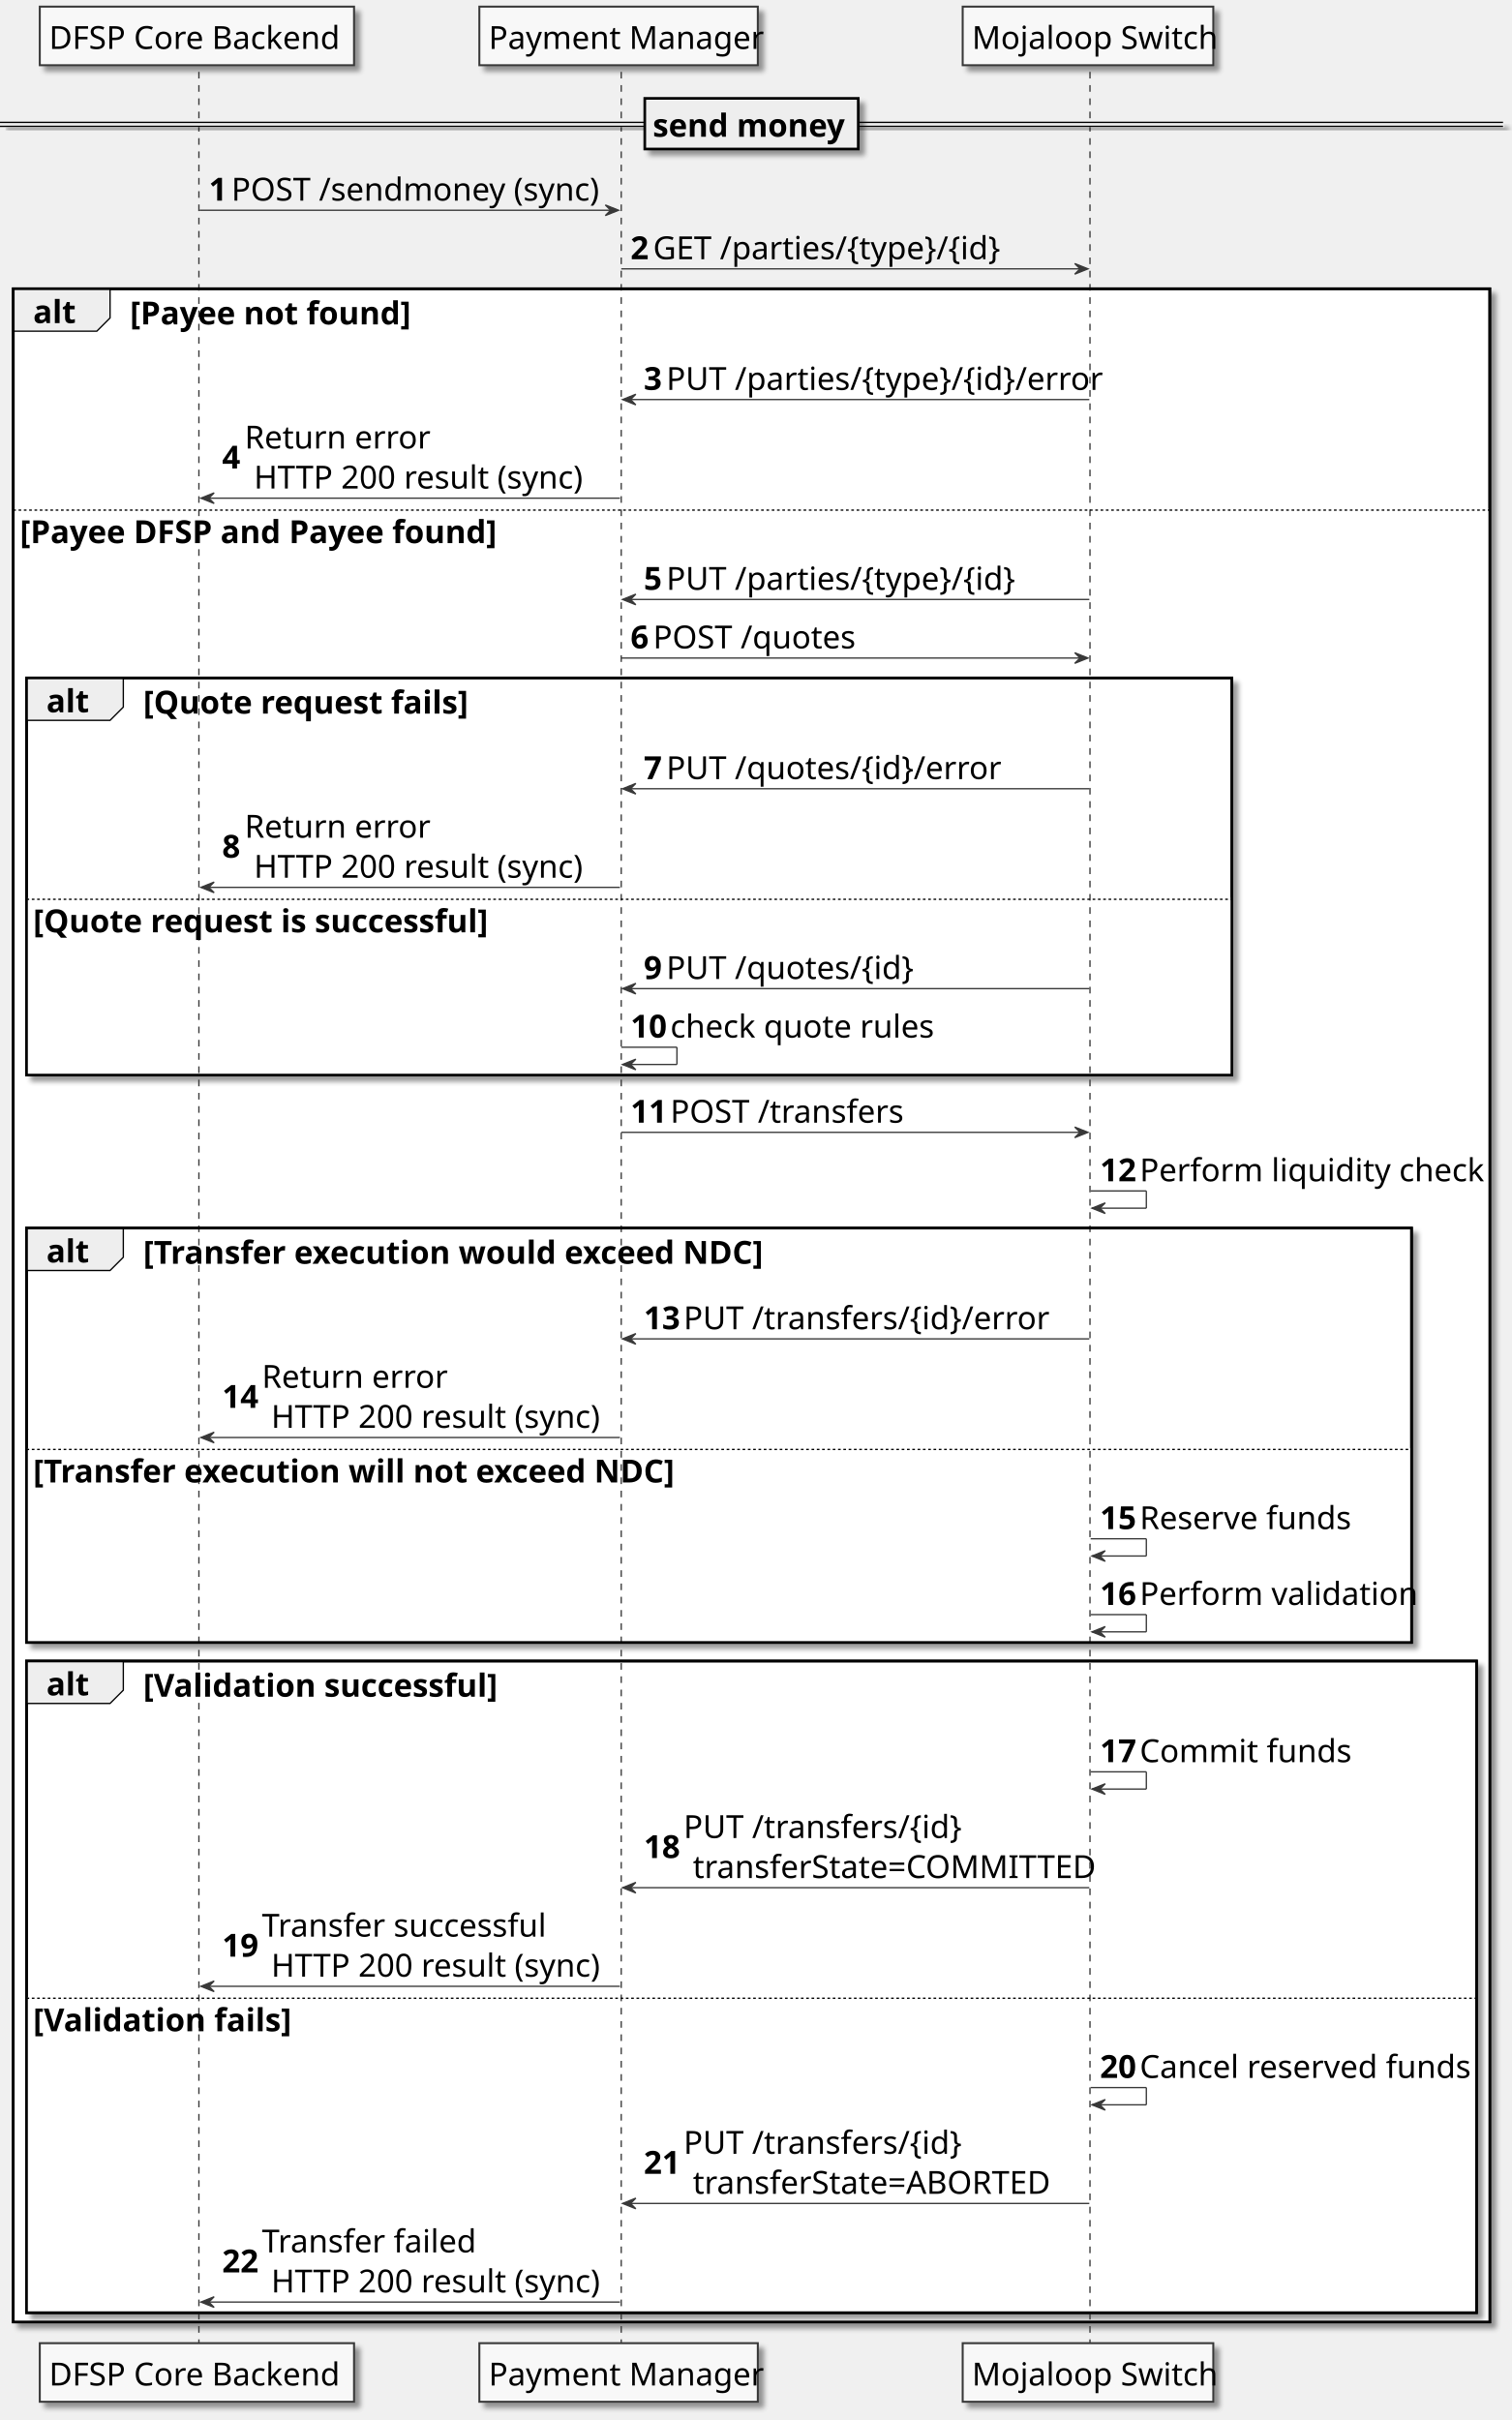
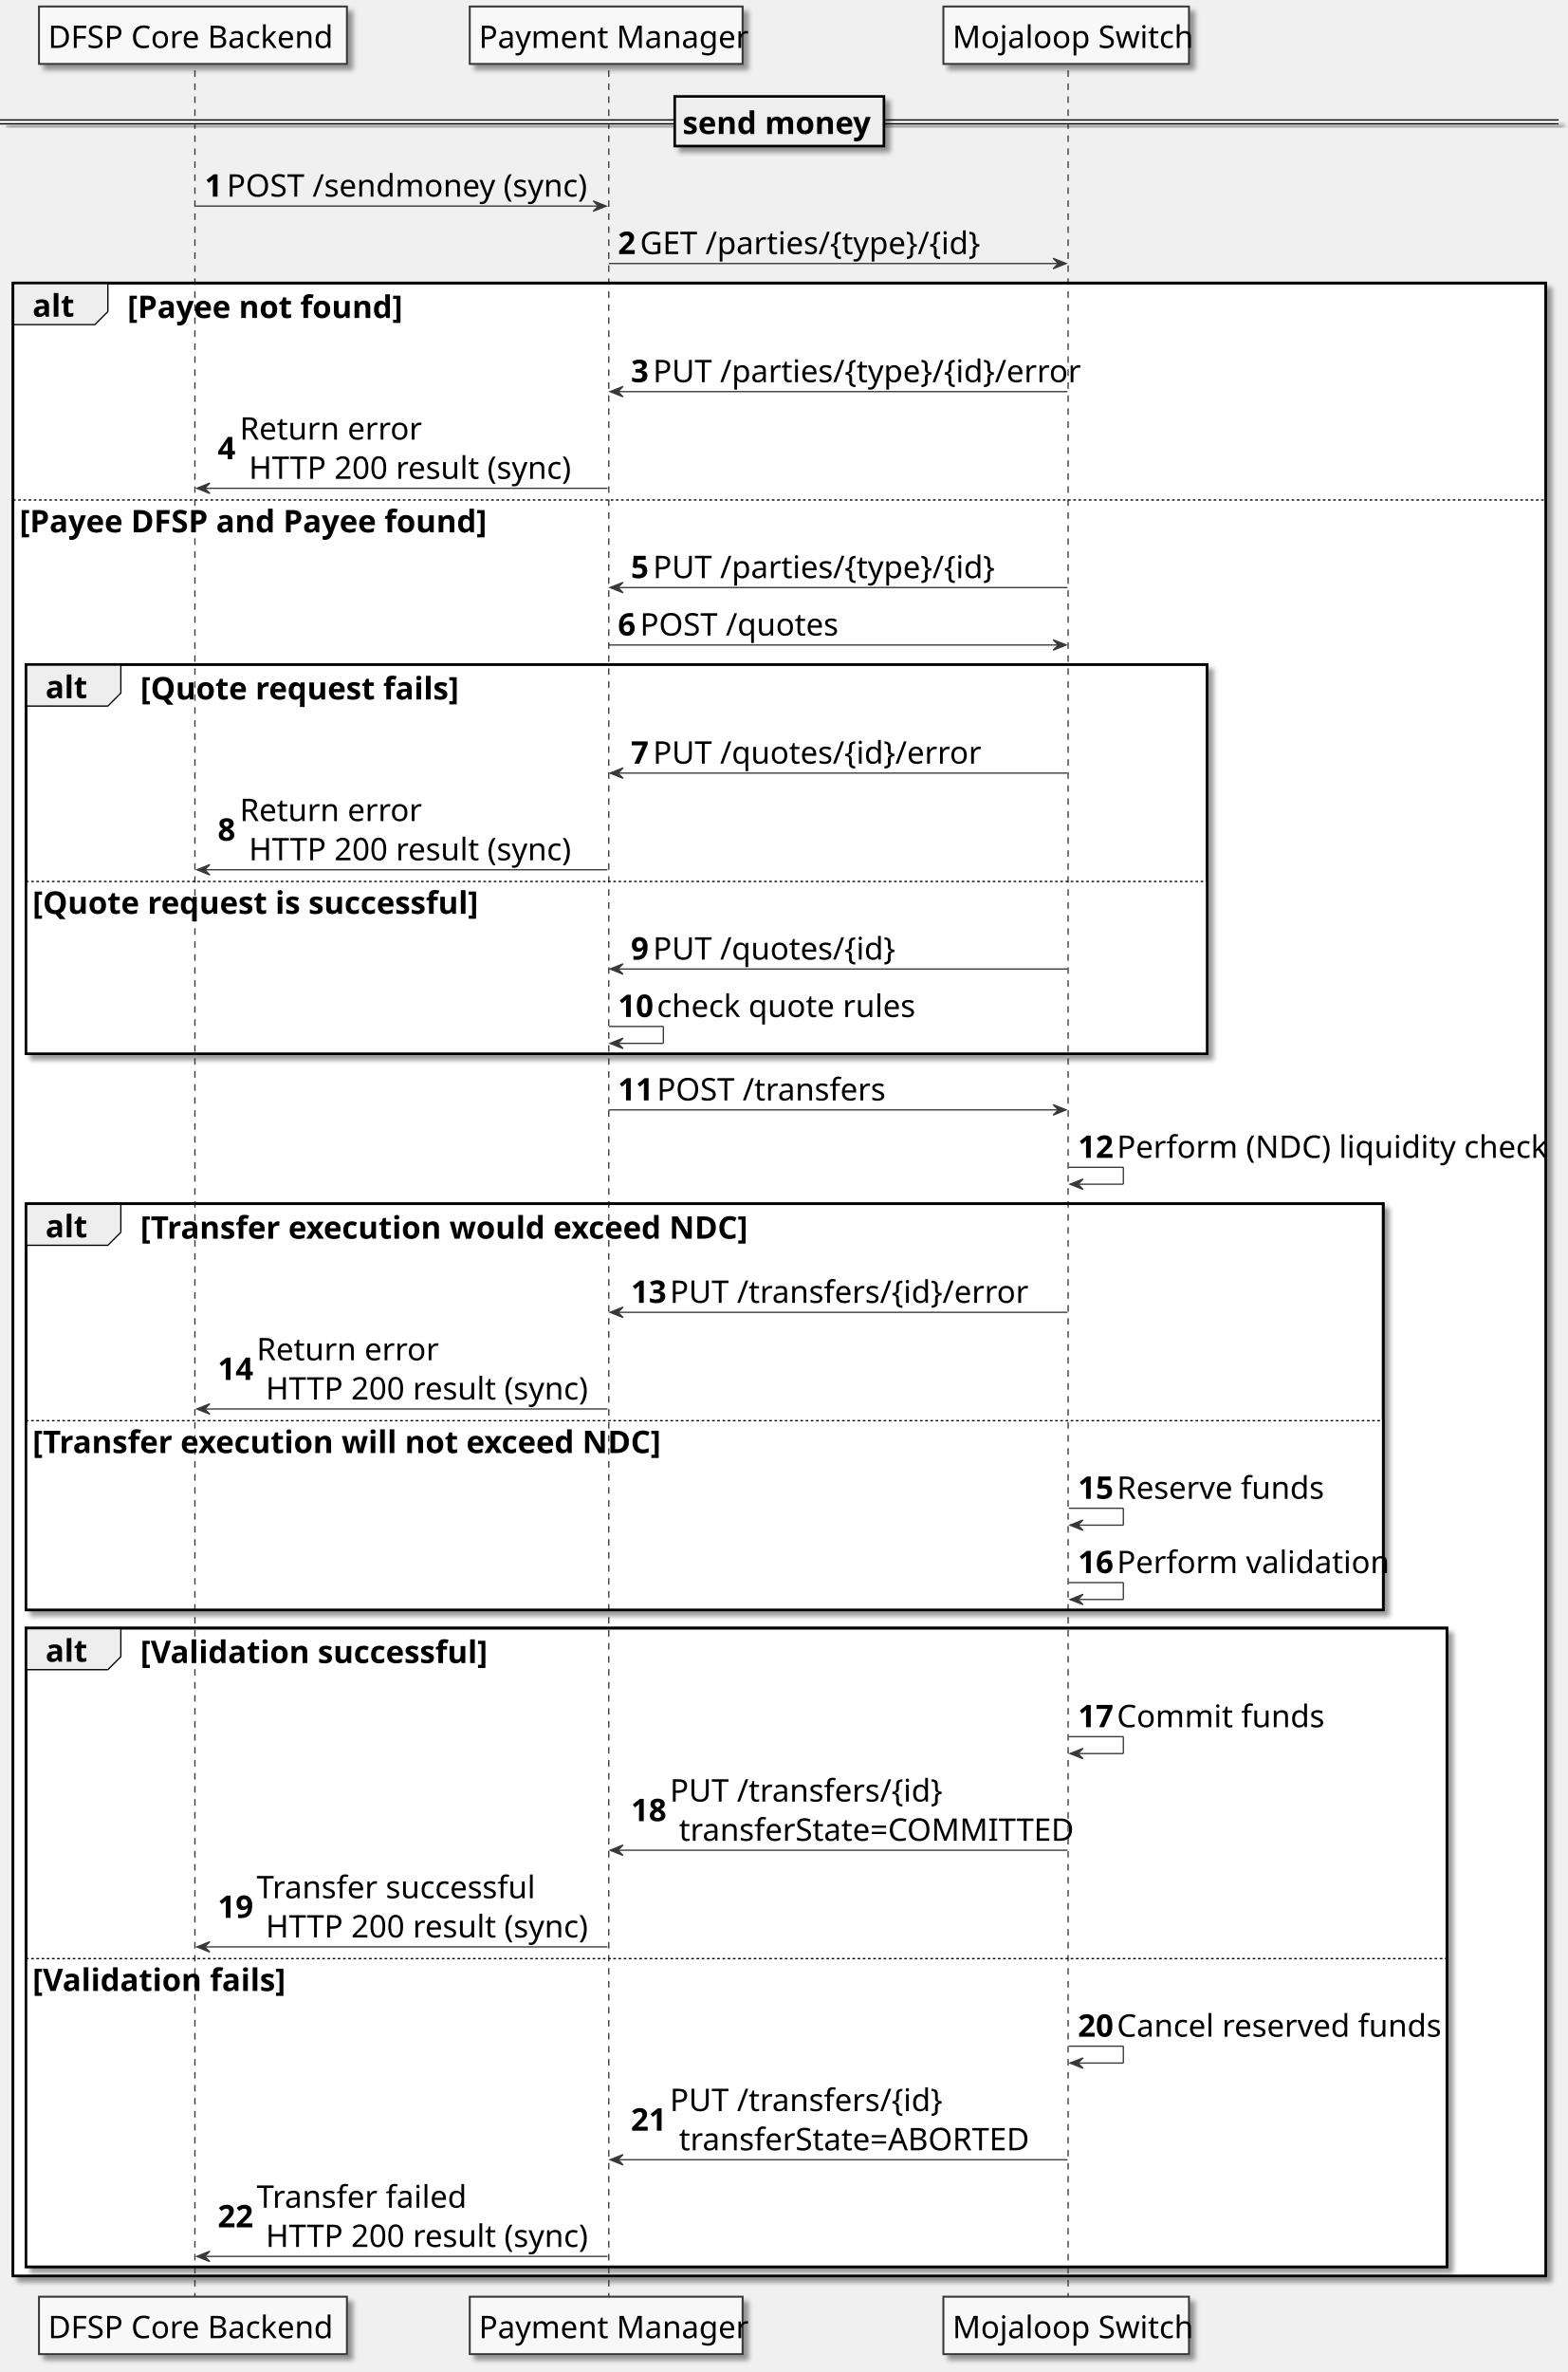
- <svg xmlns="http://www.w3.org/2000/svg" contentScriptType="application/ecmascript" contentStyleType="text/css" height="1825px" preserveAspectRatio="none" style="width:1140px;height:1825px;" version="1.1" viewBox="0 0 1140 1825" width="1140px" zoomAndPan="magnify">
+ <svg xmlns="http://www.w3.org/2000/svg" contentScriptType="application/ecmascript" contentStyleType="text/css" height="1825px" preserveAspectRatio="none" style="width:1206px;height:1825px;" version="1.1" viewBox="0 0 1206 1825" width="1206px" zoomAndPan="magnify">
  <defs>
-     <filter height="300%" id="f1rkbjqbr2uqzm" width="300%" x="-1" y="-1">
+     <filter height="300%" id="f75tdvc9gcfry" width="300%" x="-1" y="-1">
      <feGaussianBlur result="blurOut" stdDeviation="2.0" />
      <feColorMatrix in="blurOut" result="blurOut2" type="matrix" values="0 0 0 0 0 0 0 0 0 0 0 0 0 0 0 0 0 0 .4 0" />
      <feOffset dx="4.0" dy="4.0" in="blurOut2" result="blurOut3" />
      <feBlend in="SourceGraphic" in2="blurOut3" mode="normal" />
    </filter>
  </defs>
  <g>
-     <rect fill="#FFFFFF" filter="url(#f1rkbjqbr2uqzm)" height="1533.312" style="stroke:#000000;stroke-width:2.0;" width="1113.5" x="10" y="217.75" />
-     <rect fill="#FFFFFF" height="1367.375" style="stroke:none;stroke-width:1.0;" width="1113.5" x="10" y="383.688" />
-     <rect fill="#FFFFFF" filter="url(#f1rkbjqbr2uqzm)" height="299.5" style="stroke:#000000;stroke-width:2.0;" width="909" x="20" y="511.25" />
+     <rect fill="#FFFFFF" filter="url(#f75tdvc9gcfry)" height="1533.312" style="stroke:#000000;stroke-width:2.0;" width="1179.5" x="10" y="217.75" />
+     <rect fill="#FFFFFF" height="1367.375" style="stroke:none;stroke-width:1.0;" width="1179.5" x="10" y="383.688" />
+     <rect fill="#FFFFFF" filter="url(#f75tdvc9gcfry)" height="299.5" style="stroke:#000000;stroke-width:2.0;" width="909" x="20" y="511.25" />
    <rect fill="#FFFFFF" height="133.562" style="stroke:none;stroke-width:1.0;" width="909" x="20" y="677.188" />
-     <rect fill="#FFFFFF" filter="url(#f1rkbjqbr2uqzm)" height="312.5" style="stroke:#000000;stroke-width:2.0;" width="1044.5" x="20" y="926.125" />
+     <rect fill="#FFFFFF" filter="url(#f75tdvc9gcfry)" height="312.5" style="stroke:#000000;stroke-width:2.0;" width="1044.5" x="20" y="926.125" />
    <rect fill="#FFFFFF" height="146.562" style="stroke:none;stroke-width:1.0;" width="1044.5" x="20" y="1092.062" />
-     <rect fill="#FFFFFF" filter="url(#f1rkbjqbr2uqzm)" height="491.438" style="stroke:#000000;stroke-width:2.0;" width="1093.5" x="20" y="1252.625" />
+     <rect fill="#FFFFFF" filter="url(#f75tdvc9gcfry)" height="491.438" style="stroke:#000000;stroke-width:2.0;" width="1093.5" x="20" y="1252.625" />
    <rect fill="#FFFFFF" height="238.125" style="stroke:none;stroke-width:1.0;" width="1093.5" x="20" y="1505.938" />
    <line style="stroke:#383838;stroke-width:1.0;stroke-dasharray:5.0,5.0;" x1="150" x2="150" y1="54.188" y2="1768.062" />
    <line style="stroke:#383838;stroke-width:1.0;stroke-dasharray:5.0,5.0;" x1="468.5" x2="468.5" y1="54.188" y2="1768.062" />
    <line style="stroke:#383838;stroke-width:1.0;stroke-dasharray:5.0,5.0;" x1="822" x2="822" y1="54.188" y2="1768.062" />
-     <rect fill="#F8F8F8" filter="url(#f1rkbjqbr2uqzm)" height="44.188" style="stroke:#383838;stroke-width:1.5;" width="237" x="30" y="5" />
+     <rect fill="#F8F8F8" filter="url(#f75tdvc9gcfry)" height="44.188" style="stroke:#383838;stroke-width:1.5;" width="237" x="30" y="5" />
    <text fill="#000000" font-family="sans-serif" font-size="24" lengthAdjust="spacing" textLength="223" x="37" y="36.914">DFSP Core Backend</text>
-     <rect fill="#F8F8F8" filter="url(#f1rkbjqbr2uqzm)" height="44.188" style="stroke:#383838;stroke-width:1.5;" width="237" x="30" y="1767.062" />
+     <rect fill="#F8F8F8" filter="url(#f75tdvc9gcfry)" height="44.188" style="stroke:#383838;stroke-width:1.5;" width="237" x="30" y="1767.062" />
    <text fill="#000000" font-family="sans-serif" font-size="24" lengthAdjust="spacing" textLength="223" x="37" y="1798.977">DFSP Core Backend</text>
-     <rect fill="#F8F8F8" filter="url(#f1rkbjqbr2uqzm)" height="44.188" style="stroke:#383838;stroke-width:1.5;" width="210" x="361.5" y="5" />
+     <rect fill="#F8F8F8" filter="url(#f75tdvc9gcfry)" height="44.188" style="stroke:#383838;stroke-width:1.5;" width="210" x="361.5" y="5" />
    <text fill="#000000" font-family="sans-serif" font-size="24" lengthAdjust="spacing" textLength="196" x="368.5" y="36.914">Payment Manager</text>
-     <rect fill="#F8F8F8" filter="url(#f1rkbjqbr2uqzm)" height="44.188" style="stroke:#383838;stroke-width:1.5;" width="210" x="361.5" y="1767.062" />
+     <rect fill="#F8F8F8" filter="url(#f75tdvc9gcfry)" height="44.188" style="stroke:#383838;stroke-width:1.5;" width="210" x="361.5" y="1767.062" />
    <text fill="#000000" font-family="sans-serif" font-size="24" lengthAdjust="spacing" textLength="196" x="368.5" y="1798.977">Payment Manager</text>
-     <rect fill="#F8F8F8" filter="url(#f1rkbjqbr2uqzm)" height="44.188" style="stroke:#383838;stroke-width:1.5;" width="189" x="726" y="5" />
+     <rect fill="#F8F8F8" filter="url(#f75tdvc9gcfry)" height="44.188" style="stroke:#383838;stroke-width:1.5;" width="189" x="726" y="5" />
    <text fill="#000000" font-family="sans-serif" font-size="24" lengthAdjust="spacing" textLength="175" x="733" y="36.914">Mojaloop Switch</text>
-     <rect fill="#F8F8F8" filter="url(#f1rkbjqbr2uqzm)" height="44.188" style="stroke:#383838;stroke-width:1.5;" width="189" x="726" y="1767.062" />
+     <rect fill="#F8F8F8" filter="url(#f75tdvc9gcfry)" height="44.188" style="stroke:#383838;stroke-width:1.5;" width="189" x="726" y="1767.062" />
    <text fill="#000000" font-family="sans-serif" font-size="24" lengthAdjust="spacing" textLength="175" x="733" y="1798.977">Mojaloop Switch</text>
-     <rect fill="#EEEEEE" filter="url(#f1rkbjqbr2uqzm)" height="3" style="stroke:#EEEEEE;stroke-width:1.0;" width="1133.5" x="0" y="92.281" />
-     <line style="stroke:#000000;stroke-width:1.0;" x1="0" x2="1133.5" y1="92.281" y2="92.281" />
-     <line style="stroke:#000000;stroke-width:1.0;" x1="0" x2="1133.5" y1="95.281" y2="95.281" />
-     <rect fill="#EEEEEE" filter="url(#f1rkbjqbr2uqzm)" height="38.188" style="stroke:#000000;stroke-width:2.0;" width="161" x="486.25" y="74.188" />
-     <text fill="#000000" font-family="sans-serif" font-size="24" font-weight="bold" lengthAdjust="spacing" textLength="140" x="492.25" y="103.102">send money</text>
+     <rect fill="#EEEEEE" filter="url(#f75tdvc9gcfry)" height="3" style="stroke:#EEEEEE;stroke-width:1.0;" width="1199.5" x="0" y="92.281" />
+     <line style="stroke:#000000;stroke-width:1.0;" x1="0" x2="1199.5" y1="92.281" y2="92.281" />
+     <line style="stroke:#000000;stroke-width:1.0;" x1="0" x2="1199.5" y1="95.281" y2="95.281" />
+     <rect fill="#EEEEEE" filter="url(#f75tdvc9gcfry)" height="38.188" style="stroke:#000000;stroke-width:2.0;" width="161" x="519.25" y="74.188" />
+     <text fill="#000000" font-family="sans-serif" font-size="24" font-weight="bold" lengthAdjust="spacing" textLength="140" x="525.25" y="103.102">send money</text>
    <polygon fill="#383838" points="456.5,154.562,466.5,158.562,456.5,162.562,460.5,158.562" style="stroke:#383838;stroke-width:1.0;" />
    <line style="stroke:#383838;stroke-width:1.0;" x1="150.5" x2="462.5" y1="158.562" y2="158.562" />
    <text fill="#000000" font-family="sans-serif" font-size="24" font-weight="bold" lengthAdjust="spacing" textLength="13" x="157.5" y="151.289">1</text>
    <text fill="#000000" font-family="sans-serif" font-size="24" lengthAdjust="spacing" textLength="277" x="174.5" y="151.289">POST /sendmoney (sync)</text>
    <polygon fill="#383838" points="810.5,198.75,820.5,202.75,810.5,206.75,814.5,202.75" style="stroke:#383838;stroke-width:1.0;" />
    <line style="stroke:#383838;stroke-width:1.0;" x1="468.5" x2="816.5" y1="202.75" y2="202.75" />
    <text fill="#000000" font-family="sans-serif" font-size="24" font-weight="bold" lengthAdjust="spacing" textLength="13" x="475.5" y="195.477">2</text>
    <text fill="#000000" font-family="sans-serif" font-size="24" lengthAdjust="spacing" textLength="246" x="492.5" y="195.477">GET /parties/{type}/{id}</text>
    <path d="M10,217.75 L83,217.75 L83,239.75 L73,249.75 L10,249.75 L10,217.75 " fill="#EEEEEE" style="stroke:#000000;stroke-width:1.0;" />
-     <rect fill="none" height="1533.312" style="stroke:#000000;stroke-width:2.0;" width="1113.5" x="10" y="217.75" />
+     <rect fill="none" height="1533.312" style="stroke:#000000;stroke-width:2.0;" width="1179.5" x="10" y="217.75" />
    <text fill="#000000" font-family="sans-serif" font-size="24" font-weight="bold" lengthAdjust="spacing" textLength="28" x="25" y="243.664">alt</text>
    <text fill="#000000" font-family="sans-serif" font-size="24" font-weight="bold" lengthAdjust="spacing" textLength="204" x="98" y="244.664">[Payee not found]</text>
    <polygon fill="#383838" points="479.5,297.312,469.5,301.312,479.5,305.312,475.5,301.312" style="stroke:#383838;stroke-width:1.0;" />
    <line style="stroke:#383838;stroke-width:1.0;" x1="473.5" x2="821.5" y1="301.312" y2="301.312" />
    <text fill="#000000" font-family="sans-serif" font-size="24" font-weight="bold" lengthAdjust="spacing" textLength="13" x="485.5" y="294.039">3</text>
    <text fill="#000000" font-family="sans-serif" font-size="24" lengthAdjust="spacing" textLength="301" x="502.5" y="294.039">PUT /parties/{type}/{id}/error</text>
    <polygon fill="#383838" points="161.5,371.688,151.5,375.688,161.5,379.688,157.5,375.688" style="stroke:#383838;stroke-width:1.0;" />
    <line style="stroke:#383838;stroke-width:1.0;" x1="155.5" x2="467.5" y1="375.688" y2="375.688" />
    <text fill="#000000" font-family="sans-serif" font-size="24" font-weight="bold" lengthAdjust="spacing" textLength="13" x="167.5" y="353.32">4</text>
    <text fill="#000000" font-family="sans-serif" font-size="24" lengthAdjust="spacing" textLength="130" x="184.5" y="338.227">Return error</text>
    <text fill="#000000" font-family="sans-serif" font-size="24" lengthAdjust="spacing" textLength="247" x="191.5" y="368.414">HTTP 200 result (sync)</text>
-     <line style="stroke:#000000;stroke-width:1.0;stroke-dasharray:2.0,2.0;" x1="10" x2="1123.5" y1="384.688" y2="384.688" />
+     <line style="stroke:#000000;stroke-width:1.0;stroke-dasharray:2.0,2.0;" x1="10" x2="1189.5" y1="384.688" y2="384.688" />
    <text fill="#000000" font-family="sans-serif" font-size="24" font-weight="bold" lengthAdjust="spacing" textLength="355" x="15" y="409.602">[Payee DFSP and Payee found]</text>
    <polygon fill="#383838" points="479.5,448.062,469.5,452.062,479.5,456.062,475.5,452.062" style="stroke:#383838;stroke-width:1.0;" />
    <line style="stroke:#383838;stroke-width:1.0;" x1="473.5" x2="821.5" y1="452.062" y2="452.062" />
    <text fill="#000000" font-family="sans-serif" font-size="24" font-weight="bold" lengthAdjust="spacing" textLength="13" x="485.5" y="444.789">5</text>
    <text fill="#000000" font-family="sans-serif" font-size="24" lengthAdjust="spacing" textLength="244" x="502.5" y="444.789">PUT /parties/{type}/{id}</text>
    <polygon fill="#383838" points="810.5,492.25,820.5,496.25,810.5,500.25,814.5,496.25" style="stroke:#383838;stroke-width:1.0;" />
    <line style="stroke:#383838;stroke-width:1.0;" x1="468.5" x2="816.5" y1="496.25" y2="496.25" />
    <text fill="#000000" font-family="sans-serif" font-size="24" font-weight="bold" lengthAdjust="spacing" textLength="13" x="475.5" y="488.977">6</text>
    <text fill="#000000" font-family="sans-serif" font-size="24" lengthAdjust="spacing" textLength="152" x="492.5" y="488.977">POST /quotes</text>
    <path d="M20,511.25 L93,511.25 L93,533.25 L83,543.25 L20,543.25 L20,511.25 " fill="#EEEEEE" style="stroke:#000000;stroke-width:1.0;" />
    <rect fill="none" height="299.5" style="stroke:#000000;stroke-width:2.0;" width="909" x="20" y="511.25" />
    <text fill="#000000" font-family="sans-serif" font-size="24" font-weight="bold" lengthAdjust="spacing" textLength="28" x="35" y="537.164">alt</text>
    <text fill="#000000" font-family="sans-serif" font-size="24" font-weight="bold" lengthAdjust="spacing" textLength="233" x="108" y="538.164">[Quote request fails]</text>
    <polygon fill="#383838" points="479.5,590.812,469.5,594.812,479.5,598.812,475.5,594.812" style="stroke:#383838;stroke-width:1.0;" />
    <line style="stroke:#383838;stroke-width:1.0;" x1="473.5" x2="821.5" y1="594.812" y2="594.812" />
    <text fill="#000000" font-family="sans-serif" font-size="24" font-weight="bold" lengthAdjust="spacing" textLength="13" x="485.5" y="587.539">7</text>
    <text fill="#000000" font-family="sans-serif" font-size="24" lengthAdjust="spacing" textLength="233" x="502.5" y="587.539">PUT /quotes/{id}/error</text>
    <polygon fill="#383838" points="161.5,665.188,151.5,669.188,161.5,673.188,157.5,669.188" style="stroke:#383838;stroke-width:1.0;" />
    <line style="stroke:#383838;stroke-width:1.0;" x1="155.5" x2="467.5" y1="669.188" y2="669.188" />
    <text fill="#000000" font-family="sans-serif" font-size="24" font-weight="bold" lengthAdjust="spacing" textLength="13" x="167.5" y="646.82">8</text>
    <text fill="#000000" font-family="sans-serif" font-size="24" lengthAdjust="spacing" textLength="130" x="184.5" y="631.727">Return error</text>
    <text fill="#000000" font-family="sans-serif" font-size="24" lengthAdjust="spacing" textLength="247" x="191.5" y="661.914">HTTP 200 result (sync)</text>
    <line style="stroke:#000000;stroke-width:1.0;stroke-dasharray:2.0,2.0;" x1="20" x2="929" y1="678.188" y2="678.188" />
    <text fill="#000000" font-family="sans-serif" font-size="24" font-weight="bold" lengthAdjust="spacing" textLength="335" x="25" y="703.102">[Quote request is successful]</text>
    <polygon fill="#383838" points="479.5,741.562,469.5,745.562,479.5,749.562,475.5,745.562" style="stroke:#383838;stroke-width:1.0;" />
    <line style="stroke:#383838;stroke-width:1.0;" x1="473.5" x2="821.5" y1="745.562" y2="745.562" />
    <text fill="#000000" font-family="sans-serif" font-size="24" font-weight="bold" lengthAdjust="spacing" textLength="13" x="485.5" y="738.289">9</text>
    <text fill="#000000" font-family="sans-serif" font-size="24" lengthAdjust="spacing" textLength="176" x="502.5" y="738.289">PUT /quotes/{id}</text>
    <line style="stroke:#383838;stroke-width:1.0;" x1="468.5" x2="510.5" y1="789.75" y2="789.75" />
    <line style="stroke:#383838;stroke-width:1.0;" x1="510.5" x2="510.5" y1="789.75" y2="802.75" />
    <line style="stroke:#383838;stroke-width:1.0;" x1="469.5" x2="510.5" y1="802.75" y2="802.75" />
    <polygon fill="#383838" points="479.5,798.75,469.5,802.75,479.5,806.75,475.5,802.75" style="stroke:#383838;stroke-width:1.0;" />
    <text fill="#000000" font-family="sans-serif" font-size="24" font-weight="bold" lengthAdjust="spacing" textLength="26" x="475.5" y="782.477">10</text>
    <text fill="#000000" font-family="sans-serif" font-size="24" lengthAdjust="spacing" textLength="191" x="505.5" y="782.477">check quote rules</text>
    <polygon fill="#383838" points="810.5,849.938,820.5,853.938,810.5,857.938,814.5,853.938" style="stroke:#383838;stroke-width:1.0;" />
    <line style="stroke:#383838;stroke-width:1.0;" x1="468.5" x2="816.5" y1="853.938" y2="853.938" />
    <text fill="#000000" font-family="sans-serif" font-size="24" font-weight="bold" lengthAdjust="spacing" textLength="26" x="475.5" y="846.664">11</text>
    <text fill="#000000" font-family="sans-serif" font-size="24" lengthAdjust="spacing" textLength="173" x="505.5" y="846.664">POST /transfers</text>
    <line style="stroke:#383838;stroke-width:1.0;" x1="822.5" x2="864.5" y1="898.125" y2="898.125" />
    <line style="stroke:#383838;stroke-width:1.0;" x1="864.5" x2="864.5" y1="898.125" y2="911.125" />
    <line style="stroke:#383838;stroke-width:1.0;" x1="823.5" x2="864.5" y1="911.125" y2="911.125" />
    <polygon fill="#383838" points="833.5,907.125,823.5,911.125,833.5,915.125,829.5,911.125" style="stroke:#383838;stroke-width:1.0;" />
    <text fill="#000000" font-family="sans-serif" font-size="24" font-weight="bold" lengthAdjust="spacing" textLength="26" x="829.5" y="890.852">12</text>
-     <text fill="#000000" font-family="sans-serif" font-size="24" lengthAdjust="spacing" textLength="244" x="859.5" y="890.852">Perform liquidity check</text>
+     <text fill="#000000" font-family="sans-serif" font-size="24" lengthAdjust="spacing" textLength="318" x="859.5" y="890.852">Perform (NDC) liquidity check</text>
    <path d="M20,926.125 L93,926.125 L93,948.125 L83,958.125 L20,958.125 L20,926.125 " fill="#EEEEEE" style="stroke:#000000;stroke-width:1.0;" />
    <rect fill="none" height="312.5" style="stroke:#000000;stroke-width:2.0;" width="1044.5" x="20" y="926.125" />
    <text fill="#000000" font-family="sans-serif" font-size="24" font-weight="bold" lengthAdjust="spacing" textLength="28" x="35" y="952.039">alt</text>
    <text fill="#000000" font-family="sans-serif" font-size="24" font-weight="bold" lengthAdjust="spacing" textLength="453" x="108" y="953.039">[Transfer execution would exceed NDC]</text>
    <polygon fill="#383838" points="479.5,1005.688,469.5,1009.688,479.5,1013.688,475.5,1009.688" style="stroke:#383838;stroke-width:1.0;" />
    <line style="stroke:#383838;stroke-width:1.0;" x1="473.5" x2="821.5" y1="1009.688" y2="1009.688" />
    <text fill="#000000" font-family="sans-serif" font-size="24" font-weight="bold" lengthAdjust="spacing" textLength="26" x="485.5" y="1002.414">13</text>
    <text fill="#000000" font-family="sans-serif" font-size="24" lengthAdjust="spacing" textLength="254" x="515.5" y="1002.414">PUT /transfers/{id}/error</text>
    <polygon fill="#383838" points="161.5,1080.062,151.5,1084.062,161.5,1088.062,157.5,1084.062" style="stroke:#383838;stroke-width:1.0;" />
    <line style="stroke:#383838;stroke-width:1.0;" x1="155.5" x2="467.5" y1="1084.062" y2="1084.062" />
    <text fill="#000000" font-family="sans-serif" font-size="24" font-weight="bold" lengthAdjust="spacing" textLength="26" x="167.5" y="1061.695">14</text>
    <text fill="#000000" font-family="sans-serif" font-size="24" lengthAdjust="spacing" textLength="130" x="197.5" y="1046.602">Return error</text>
    <text fill="#000000" font-family="sans-serif" font-size="24" lengthAdjust="spacing" textLength="247" x="204.5" y="1076.789">HTTP 200 result (sync)</text>
    <line style="stroke:#000000;stroke-width:1.0;stroke-dasharray:2.0,2.0;" x1="20" x2="1064.5" y1="1093.062" y2="1093.062" />
    <text fill="#000000" font-family="sans-serif" font-size="24" font-weight="bold" lengthAdjust="spacing" textLength="467" x="25" y="1117.977">[Transfer execution will not exceed NDC]</text>
    <line style="stroke:#383838;stroke-width:1.0;" x1="822.5" x2="864.5" y1="1160.438" y2="1160.438" />
    <line style="stroke:#383838;stroke-width:1.0;" x1="864.5" x2="864.5" y1="1160.438" y2="1173.438" />
    <line style="stroke:#383838;stroke-width:1.0;" x1="823.5" x2="864.5" y1="1173.438" y2="1173.438" />
    <polygon fill="#383838" points="833.5,1169.438,823.5,1173.438,833.5,1177.438,829.5,1173.438" style="stroke:#383838;stroke-width:1.0;" />
    <text fill="#000000" font-family="sans-serif" font-size="24" font-weight="bold" lengthAdjust="spacing" textLength="26" x="829.5" y="1153.164">15</text>
    <text fill="#000000" font-family="sans-serif" font-size="24" lengthAdjust="spacing" textLength="155" x="859.5" y="1153.164">Reserve funds</text>
    <line style="stroke:#383838;stroke-width:1.0;" x1="822.5" x2="864.5" y1="1217.625" y2="1217.625" />
    <line style="stroke:#383838;stroke-width:1.0;" x1="864.5" x2="864.5" y1="1217.625" y2="1230.625" />
    <line style="stroke:#383838;stroke-width:1.0;" x1="823.5" x2="864.5" y1="1230.625" y2="1230.625" />
    <polygon fill="#383838" points="833.5,1226.625,823.5,1230.625,833.5,1234.625,829.5,1230.625" style="stroke:#383838;stroke-width:1.0;" />
    <text fill="#000000" font-family="sans-serif" font-size="24" font-weight="bold" lengthAdjust="spacing" textLength="26" x="829.5" y="1210.352">16</text>
    <text fill="#000000" font-family="sans-serif" font-size="24" lengthAdjust="spacing" textLength="193" x="859.5" y="1210.352">Perform validation</text>
    <path d="M20,1252.625 L93,1252.625 L93,1274.625 L83,1284.625 L20,1284.625 L20,1252.625 " fill="#EEEEEE" style="stroke:#000000;stroke-width:1.0;" />
    <rect fill="none" height="491.438" style="stroke:#000000;stroke-width:2.0;" width="1093.5" x="20" y="1252.625" />
    <text fill="#000000" font-family="sans-serif" font-size="24" font-weight="bold" lengthAdjust="spacing" textLength="28" x="35" y="1278.539">alt</text>
    <text fill="#000000" font-family="sans-serif" font-size="24" font-weight="bold" lengthAdjust="spacing" textLength="262" x="108" y="1279.539">[Validation successful]</text>
    <line style="stroke:#383838;stroke-width:1.0;" x1="822.5" x2="864.5" y1="1336.188" y2="1336.188" />
    <line style="stroke:#383838;stroke-width:1.0;" x1="864.5" x2="864.5" y1="1336.188" y2="1349.188" />
    <line style="stroke:#383838;stroke-width:1.0;" x1="823.5" x2="864.5" y1="1349.188" y2="1349.188" />
    <polygon fill="#383838" points="833.5,1345.188,823.5,1349.188,833.5,1353.188,829.5,1349.188" style="stroke:#383838;stroke-width:1.0;" />
    <text fill="#000000" font-family="sans-serif" font-size="24" font-weight="bold" lengthAdjust="spacing" textLength="26" x="829.5" y="1328.914">17</text>
    <text fill="#000000" font-family="sans-serif" font-size="24" lengthAdjust="spacing" textLength="150" x="859.5" y="1328.914">Commit funds</text>
    <polygon fill="#383838" points="479.5,1419.562,469.5,1423.562,479.5,1427.562,475.5,1423.562" style="stroke:#383838;stroke-width:1.0;" />
    <line style="stroke:#383838;stroke-width:1.0;" x1="473.5" x2="821.5" y1="1423.562" y2="1423.562" />
    <text fill="#000000" font-family="sans-serif" font-size="24" font-weight="bold" lengthAdjust="spacing" textLength="26" x="485.5" y="1401.195">18</text>
    <text fill="#000000" font-family="sans-serif" font-size="24" lengthAdjust="spacing" textLength="197" x="515.5" y="1386.102">PUT /transfers/{id}</text>
    <text fill="#000000" font-family="sans-serif" font-size="24" lengthAdjust="spacing" textLength="293" x="522.5" y="1416.289">transferState=COMMITTED</text>
    <polygon fill="#383838" points="161.5,1493.938,151.5,1497.938,161.5,1501.938,157.5,1497.938" style="stroke:#383838;stroke-width:1.0;" />
    <line style="stroke:#383838;stroke-width:1.0;" x1="155.5" x2="467.5" y1="1497.938" y2="1497.938" />
    <text fill="#000000" font-family="sans-serif" font-size="24" font-weight="bold" lengthAdjust="spacing" textLength="26" x="167.5" y="1475.57">19</text>
    <text fill="#000000" font-family="sans-serif" font-size="24" lengthAdjust="spacing" textLength="210" x="197.5" y="1460.477">Transfer successful</text>
    <text fill="#000000" font-family="sans-serif" font-size="24" lengthAdjust="spacing" textLength="247" x="204.5" y="1490.664">HTTP 200 result (sync)</text>
    <line style="stroke:#000000;stroke-width:1.0;stroke-dasharray:2.0,2.0;" x1="20" x2="1113.5" y1="1506.938" y2="1506.938" />
    <text fill="#000000" font-family="sans-serif" font-size="24" font-weight="bold" lengthAdjust="spacing" textLength="187" x="25" y="1531.852">[Validation fails]</text>
    <line style="stroke:#383838;stroke-width:1.0;" x1="822.5" x2="864.5" y1="1574.312" y2="1574.312" />
    <line style="stroke:#383838;stroke-width:1.0;" x1="864.5" x2="864.5" y1="1574.312" y2="1587.312" />
    <line style="stroke:#383838;stroke-width:1.0;" x1="823.5" x2="864.5" y1="1587.312" y2="1587.312" />
    <polygon fill="#383838" points="833.5,1583.312,823.5,1587.312,833.5,1591.312,829.5,1587.312" style="stroke:#383838;stroke-width:1.0;" />
    <text fill="#000000" font-family="sans-serif" font-size="24" font-weight="bold" lengthAdjust="spacing" textLength="26" x="829.5" y="1567.039">20</text>
    <text fill="#000000" font-family="sans-serif" font-size="24" lengthAdjust="spacing" textLength="242" x="859.5" y="1567.039">Cancel reserved funds</text>
    <polygon fill="#383838" points="479.5,1657.688,469.5,1661.688,479.5,1665.688,475.5,1661.688" style="stroke:#383838;stroke-width:1.0;" />
    <line style="stroke:#383838;stroke-width:1.0;" x1="473.5" x2="821.5" y1="1661.688" y2="1661.688" />
    <text fill="#000000" font-family="sans-serif" font-size="24" font-weight="bold" lengthAdjust="spacing" textLength="26" x="485.5" y="1639.32">21</text>
    <text fill="#000000" font-family="sans-serif" font-size="24" lengthAdjust="spacing" textLength="197" x="515.5" y="1624.227">PUT /transfers/{id}</text>
    <text fill="#000000" font-family="sans-serif" font-size="24" lengthAdjust="spacing" textLength="266" x="522.5" y="1654.414">transferState=ABORTED</text>
    <polygon fill="#383838" points="161.5,1732.062,151.5,1736.062,161.5,1740.062,157.5,1736.062" style="stroke:#383838;stroke-width:1.0;" />
    <line style="stroke:#383838;stroke-width:1.0;" x1="155.5" x2="467.5" y1="1736.062" y2="1736.062" />
    <text fill="#000000" font-family="sans-serif" font-size="24" font-weight="bold" lengthAdjust="spacing" textLength="26" x="167.5" y="1713.695">22</text>
    <text fill="#000000" font-family="sans-serif" font-size="24" lengthAdjust="spacing" textLength="154" x="197.5" y="1698.602">Transfer failed</text>
    <text fill="#000000" font-family="sans-serif" font-size="24" lengthAdjust="spacing" textLength="247" x="204.5" y="1728.789">HTTP 200 result (sync)</text>
  </g>
</svg>
